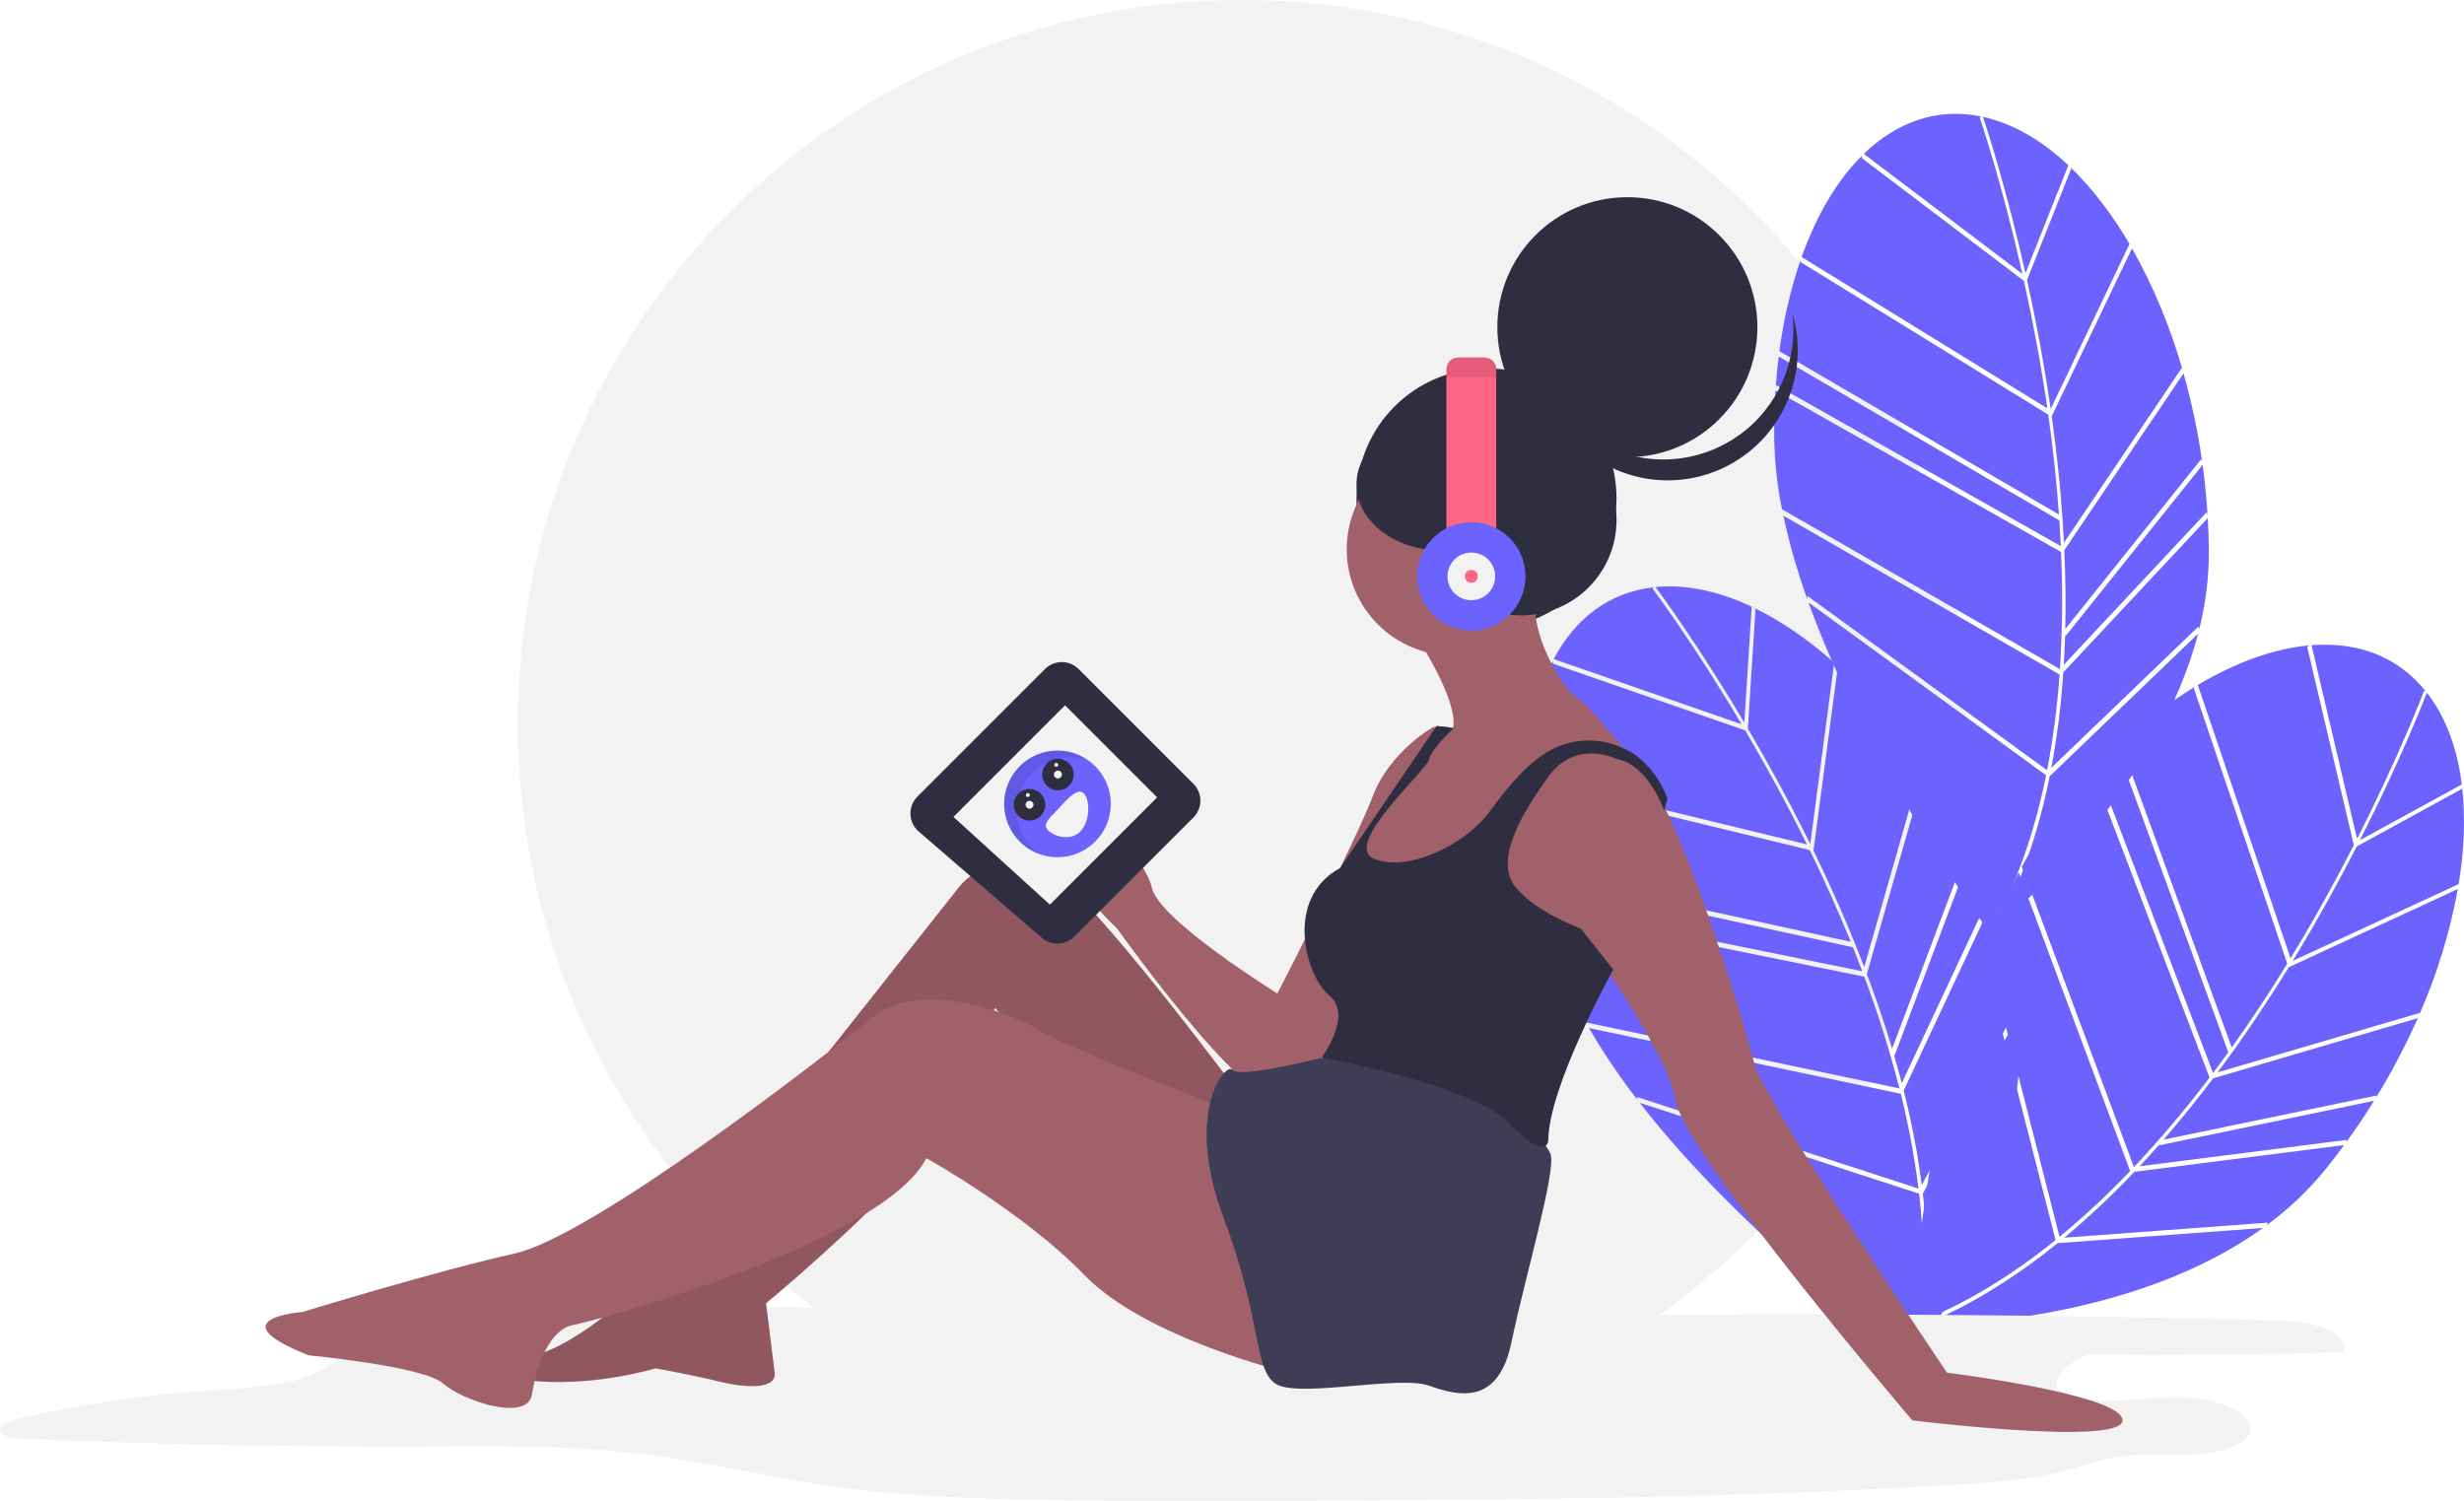
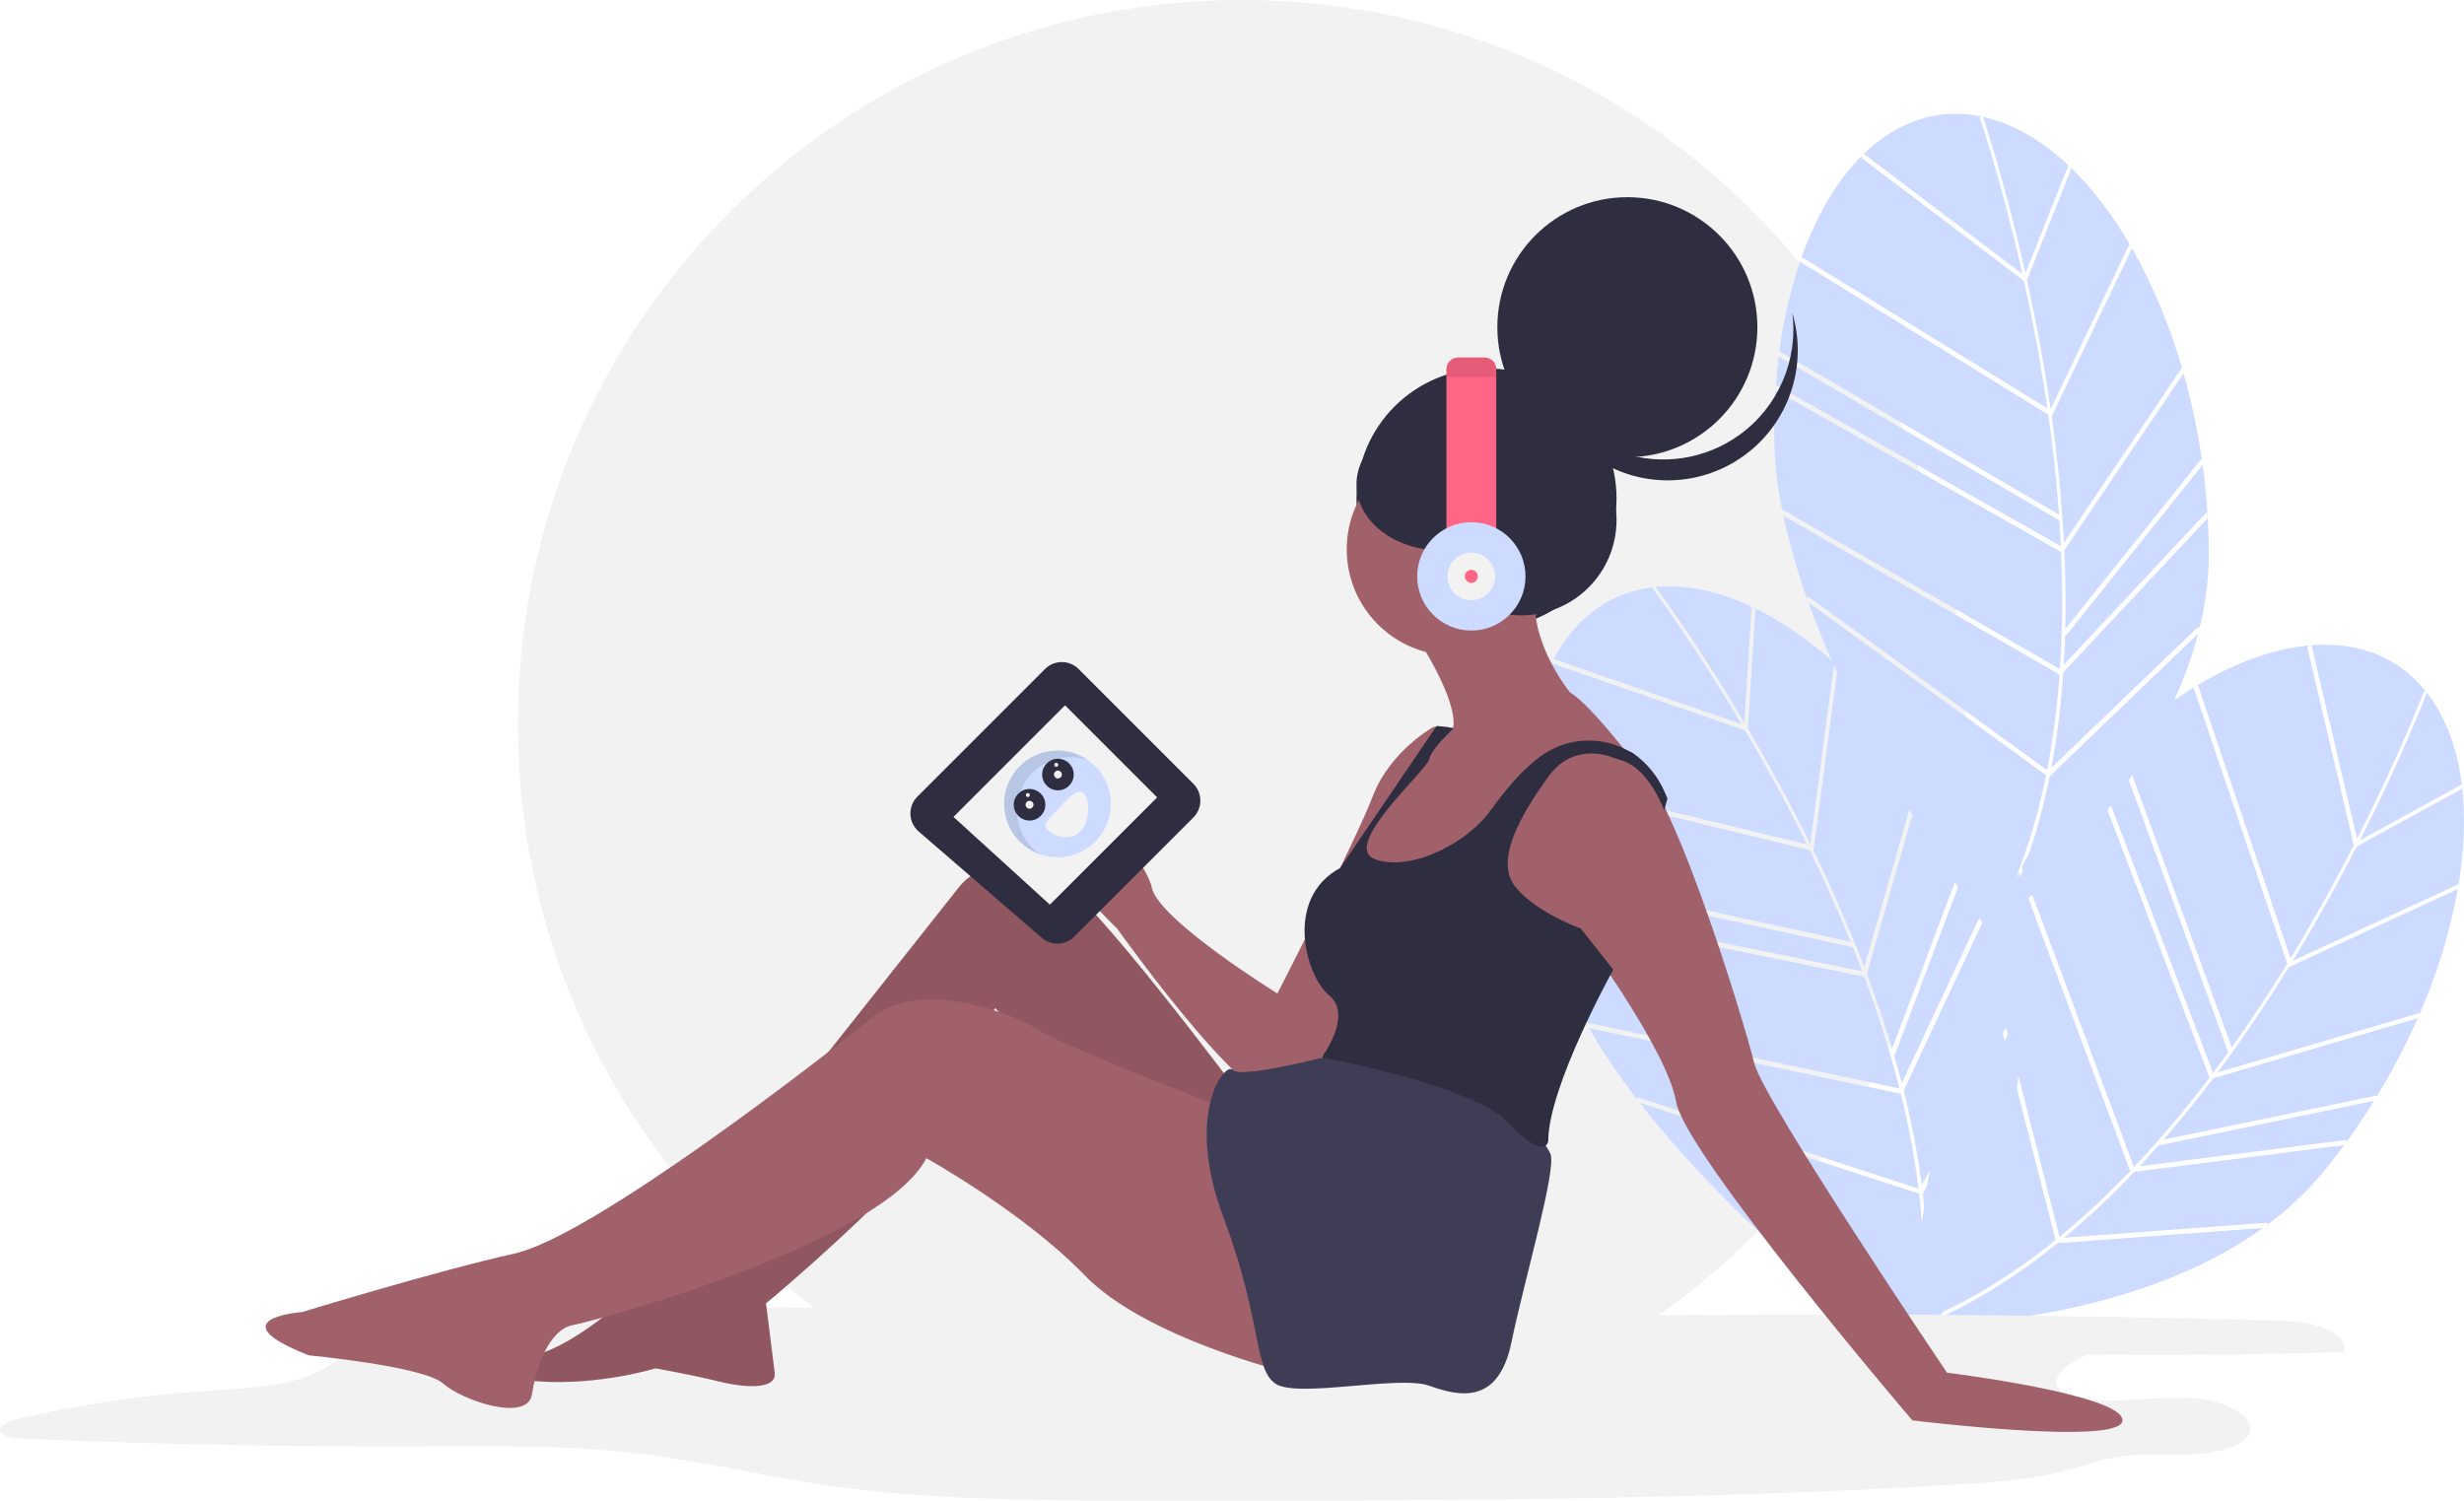
<svg xmlns="http://www.w3.org/2000/svg" id="ebf3a80a-68e4-4533-be35-e3aec350643c" data-name="Layer 1" width="1137.096" height="692.552" viewBox="0 0 1137.096 692.552">
  <circle cx="573" cy="334" r="334" fill="#f2f2f2" />
-   <path d="M987.306,181.52,966.881,232.953c3.952,17.89,7.818,38.066,10.92,59.549l36.366-76.104.596.918c-8.331-14.399-17.805-26.822-28.085-36.643Z" transform="translate(-31.45212 -103.7239)" fill="#6c63ff" />
-   <path d="M966.182,229.816l19.786-49.821c-11.601-10.908-24.213-18.503-37.371-21.855-.685-.174-1.366-.327-2.047-.477C948.137,162.384,957.27,190.158,966.182,229.816Z" transform="translate(-31.45212 -103.7239)" fill="#6c63ff" />
-   <path d="M1049.753,340.152l.459,1.141q-.731-11.648-2.298-23.047l-63.22,79.011-.23-.513q-.205,6.994-.615,13.798Z" transform="translate(-31.45212 -103.7239)" fill="#6c63ff" />
-   <path d="M1038.213,273.69l.532,1.048a258.753,258.753,0,0,0-23.41-56.414l-37.059,77.554q4.224,30.224,5.653,58.33Z" transform="translate(-31.45212 -103.7239)" fill="#6c63ff" />
-   <path d="M862.48,223.416a216.052,216.052,0,0,0-9.869,42.413l129.016,75.374c-1.154-16.236-2.901-31.77-4.927-46.125L862.341,224.636Z" transform="translate(-31.45212 -103.7239)" fill="#6c63ff" />
-   <path d="M850.907,282.67l.117-1.228,131.463,74.332q-.279-5.982-.672-11.86L852.322,268.262l.126-1.226Q851.463,274.666,850.907,282.67Z" transform="translate(-31.45212 -103.7239)" fill="#6c63ff" />
-   <path d="M1047.216,315.683l.494,1.1a309.002,309.002,0,0,0-8.595-40.756l-55.018,81.607q.847,18.747.426,36.402Z" transform="translate(-31.45212 -103.7239)" fill="#6c63ff" />
-   <path d="M977.336,461.997c-5.245,26.029-13.289,49.241-24.064,69.369,15.066-12.846,74.88-67.247,92.583-135.206Z" transform="translate(-31.45212 -103.7239)" fill="#6c63ff" />
-   <path d="M854.425,341.702a298.925,298.925,0,0,0,11.045,38.461l.205-1.33,110.48,80.358a371.631,371.631,0,0,0,5.753-44.166Z" transform="translate(-31.45212 -103.7239)" fill="#6c63ff" />
-   <path d="M964.757,230.161c-9.653-42.904-19.546-71.742-19.689-72.155l.619-.531c-20.213-4.154-38.809,2.443-54.116,17.259Z" transform="translate(-31.45212 -103.7239)" fill="#6c63ff" />
-   <path d="M983.616,414.05c-.095,1.406-.184,2.818-.293,4.212A369.22,369.22,0,0,1,978.1,458.098l67.869-65.214.423,1.129a146.38,146.38,0,0,0,4.421-36.679q-.081-7.287-.507-14.512Z" transform="translate(-31.45212 -103.7239)" fill="#6c63ff" />
-   <path d="M976.289,292.214c-3.082-21.238-6.91-41.174-10.818-58.855L890.605,176.66l.195-1.181c-11.43,11.351-20.978,27.335-27.939,46.867Z" transform="translate(-31.45212 -103.7239)" fill="#6c63ff" />
-   <path d="M975.7,461.505,866.028,381.735c27.181,75.315,80.19,147.67,83.584,152.263C962.174,511.948,970.494,487.22,975.7,461.505Z" transform="translate(-31.45212 -103.7239)" fill="#6c63ff" />
-   <path d="M982.024,412.491l.063-.067a501.541,501.541,0,0,0,.517-53.985l-131.786-74.515q-.705,10.848-.589,22.307a179.711,179.711,0,0,0,3.584,32.519Z" transform="translate(-31.45212 -103.7239)" fill="#6c63ff" />
-   <path d="M1167.585,467.774l-48.536,26.586c-8.367,16.299-18.257,34.304-29.571,52.83l76.549-35.42-.126,1.087c2.767-16.404,3.394-32.014,1.741-46.135Z" transform="translate(-31.45212 -103.7239)" fill="#6c63ff" />
-   <path d="M1120.512,491.498l47.016-25.752c-1.978-15.801-6.847-29.694-14.843-40.668-.416-.571-.844-1.123-1.273-1.673C1149.623,428.053,1138.942,455.27,1120.512,491.498Z" transform="translate(-31.45212 -103.7239)" fill="#6c63ff" />
-   <path d="M1114.503,629.781l-.374,1.171q6.866-9.438,12.93-19.217l-99.085,20.531.15-.542q-4.619,5.256-9.274,10.235Z" transform="translate(-31.45212 -103.7239)" fill="#6c63ff" />
-   <path d="M1148.006,571.232l-.259,1.147a258.753,258.753,0,0,0,17.952-58.381l-78.008,36.094q-16.024,25.972-32.85,48.531Z" transform="translate(-31.45212 -103.7239)" fill="#6c63ff" />
-   <path d="M1044.723,420.426a216.052,216.052,0,0,0-34.653,26.371l51.293,140.341c9.467-13.241,18.029-26.32,25.624-38.667l-43.149-127.193Z" transform="translate(-31.45212 -103.7239)" fill="#6c63ff" />
-   <path d="M998.017,458.681l.873-.871,53.841,141.098q3.6-4.785,7.047-9.563L1008.296,448.487l.878-.864Q1003.55,452.871,998.017,458.681Z" transform="translate(-31.45212 -103.7239)" fill="#6c63ff" />
-   <path d="M1128.156,609.317l-.321,1.162a309.003,309.003,0,0,0,19.375-36.872l-94.424,27.762q-11.305,14.979-22.89,28.308Z" transform="translate(-31.45212 -103.7239)" fill="#6c63ff" />
-   <path d="M981.014,677.436c-20.642,16.702-41.642,29.448-62.778,38.078,19.798-.285,100.563-4.033,157.543-45.084Z" transform="translate(-31.45212 -103.7239)" fill="#6c63ff" />
-   <path d="M963.076,506.391a298.924,298.924,0,0,0-16.024,36.666l1.006-.894L981.895,674.52a371.626,371.626,0,0,0,32.6-30.347Z" transform="translate(-31.45212 -103.7239)" fill="#6c63ff" />
-   <path d="M1119.194,490.855c19.93-39.201,30.704-67.721,30.857-68.131l.815-.014c-12.918-16.092-31.448-22.871-52.688-21.223Z" transform="translate(-31.45212 -103.7239)" fill="#6c63ff" />
-   <path d="M1016.432,644.513c-.97,1.022-1.939,2.053-2.912,3.057a369.223,369.223,0,0,1-29.431,27.35l93.867-6.939-.395,1.139a146.38,146.38,0,0,0,26.8-25.43q4.585-5.664,8.865-11.5Z" transform="translate(-31.45212 -103.7239)" fill="#6c63ff" />
-   <path d="M1088.497,546.003c11.172-18.323,20.94-36.119,29.207-52.23l-21.497-91.419.903-.785c-16.043,1.452-33.592,7.673-51.411,18.277Z" transform="translate(-31.45212 -103.7239)" fill="#6c63ff" />
-   <path d="M980.068,676.013,946.478,544.625c-27.103,75.343-32.425,164.88-32.74,170.583C937.476,706.237,959.657,692.499,980.068,676.013Z" transform="translate(-31.45212 -103.7239)" fill="#6c63ff" />
-   <path d="M1016.2,642.296l.092-.012a501.536,501.536,0,0,0,34.83-41.249L997.148,459.59q-7.462,7.905-14.681,16.805a179.711,179.711,0,0,0-17.981,27.332Z" transform="translate(-31.45212 -103.7239)" fill="#6c63ff" />
-   <path d="M841.586,384.755l-3.527,55.228c9.288,15.793,19.201,33.785,28.792,53.258l11.061-83.618.851.688c-12.374-11.118-25.224-20.005-38.036-26.168Z" transform="translate(-31.45212 -103.7239)" fill="#6c63ff" />
-   <path d="M836.425,437.215l3.417-53.497c-14.405-6.788-28.747-10.113-42.296-9.234-.705.046-1.4.111-2.094.179C798.421,378.662,815.691,402.254,836.425,437.215Z" transform="translate(-31.45212 -103.7239)" fill="#6c63ff" />
-   <path d="M950.008,516.316l.789.943q-4.296-10.852-9.309-21.208l-35.702,94.683-.378-.416q1.967,6.715,3.68,13.312Z" transform="translate(-31.45212 -103.7239)" fill="#6c63ff" />
-   <path d="M918.49,456.675l.83.832A258.753,258.753,0,0,0,879.619,411.092l-11.273,85.211q13.359,27.438,23.406,53.726Z" transform="translate(-31.45212 -103.7239)" fill="#6c63ff" />
-   <path d="M735.822,463.182a216.052,216.052,0,0,0,3.724,43.386l145.996,31.804c-6.116-15.084-12.579-29.318-18.943-42.343l-130.532-31.644Z" transform="translate(-31.45212 -103.7239)" fill="#6c63ff" />
-   <path d="M743.132,523.112l-.268-1.204,148.001,30.057q-2.114-5.603-4.305-11.072l-146.535-31.921-.259-1.205Q741.186,515.328,743.132,523.112Z" transform="translate(-31.45212 -103.7239)" fill="#6c63ff" />
-   <path d="M940.032,493.83l.81.893a309.003,309.003,0,0,0-20.772-36.104l-27.099,94.617q6.6,17.567,11.656,34.487Z" transform="translate(-31.45212 -103.7239)" fill="#6c63ff" />
-   <path d="M918.799,654.579c3.057,26.376,2.581,50.937-1.444,73.41,10.358-16.874,50.427-87.099,46.258-157.203Z" transform="translate(-31.45212 -103.7239)" fill="#6c63ff" />
-   <path d="M764.724,578.165a298.926,298.926,0,0,0,22.392,33.163L786.9,610l129.908,42.274a371.631,371.631,0,0,0-8.181-43.781Z" transform="translate(-31.45212 -103.7239)" fill="#6c63ff" />
-   <path d="M835.177,437.983c-22.442-37.819-40.764-62.187-41.028-62.536l.425-.696c-20.507,2.297-36.153,14.319-46.132,33.141Z" transform="translate(-31.45212 -103.7239)" fill="#6c63ff" />
-   <path d="M909.952,607.039c.344,1.367.696,2.737,1.023,4.096a369.221,369.221,0,0,1,7.345,39.5L962.709,567.636l.751.944a146.38,146.38,0,0,0-7.133-36.25q-2.329-6.905-4.967-13.644Z" transform="translate(-31.45212 -103.7239)" fill="#6c63ff" />
-   <path d="M865.324,493.434c-9.496-19.245-19.298-37.022-28.48-52.629L748.119,410.023l-.18-1.183c-7.362,14.328-11.502,32.48-12.084,53.208Z" transform="translate(-31.45212 -103.7239)" fill="#6c63ff" />
-   <path d="M917.091,654.616,788.133,612.652c49.13,63.226,121.907,115.652,126.555,118.971C919.819,706.77,920.089,680.681,917.091,654.616Z" transform="translate(-31.45212 -103.7239)" fill="#6c63ff" />
-   <path d="M907.955,606.048l.039-.084a501.537,501.537,0,0,0-16.195-51.501L743.434,524.332q2.683,10.534,6.335,21.396a179.711,179.711,0,0,0,13.46,29.819Z" transform="translate(-31.45212 -103.7239)" fill="#6c63ff" />
+   <path d="M987.306,181.52,966.881,232.953c3.952,17.89,7.818,38.066,10.92,59.549l36.366-76.104.596.918c-8.331-14.399-17.805-26.822-28.085-36.643Z" transform="translate(-31.45212 -103.7239)" fill="#ccdbff" />
+   <path d="M966.182,229.816l19.786-49.821c-11.601-10.908-24.213-18.503-37.371-21.855-.685-.174-1.366-.327-2.047-.477C948.137,162.384,957.27,190.158,966.182,229.816Z" transform="translate(-31.45212 -103.7239)" fill="#ccdbff" />
+   <path d="M1049.753,340.152l.459,1.141q-.731-11.648-2.298-23.047l-63.22,79.011-.23-.513q-.205,6.994-.615,13.798Z" transform="translate(-31.45212 -103.7239)" fill="#ccdbff" />
+   <path d="M1038.213,273.69l.532,1.048a258.753,258.753,0,0,0-23.41-56.414l-37.059,77.554q4.224,30.224,5.653,58.33Z" transform="translate(-31.45212 -103.7239)" fill="#ccdbff" />
+   <path d="M862.48,223.416a216.052,216.052,0,0,0-9.869,42.413l129.016,75.374c-1.154-16.236-2.901-31.77-4.927-46.125L862.341,224.636Z" transform="translate(-31.45212 -103.7239)" fill="#ccdbff" />
+   <path d="M850.907,282.67l.117-1.228,131.463,74.332q-.279-5.982-.672-11.86L852.322,268.262l.126-1.226Q851.463,274.666,850.907,282.67Z" transform="translate(-31.45212 -103.7239)" fill="#ccdbff" />
+   <path d="M1047.216,315.683l.494,1.1a309.002,309.002,0,0,0-8.595-40.756l-55.018,81.607q.847,18.747.426,36.402Z" transform="translate(-31.45212 -103.7239)" fill="#ccdbff" />
+   <path d="M977.336,461.997c-5.245,26.029-13.289,49.241-24.064,69.369,15.066-12.846,74.88-67.247,92.583-135.206Z" transform="translate(-31.45212 -103.7239)" fill="#ccdbff" />
+   <path d="M854.425,341.702a298.925,298.925,0,0,0,11.045,38.461l.205-1.33,110.48,80.358a371.631,371.631,0,0,0,5.753-44.166Z" transform="translate(-31.45212 -103.7239)" fill="#ccdbff" />
+   <path d="M964.757,230.161c-9.653-42.904-19.546-71.742-19.689-72.155l.619-.531c-20.213-4.154-38.809,2.443-54.116,17.259Z" transform="translate(-31.45212 -103.7239)" fill="#ccdbff" />
+   <path d="M983.616,414.05c-.095,1.406-.184,2.818-.293,4.212A369.22,369.22,0,0,1,978.1,458.098l67.869-65.214.423,1.129a146.38,146.38,0,0,0,4.421-36.679q-.081-7.287-.507-14.512Z" transform="translate(-31.45212 -103.7239)" fill="#ccdbff" />
+   <path d="M976.289,292.214c-3.082-21.238-6.91-41.174-10.818-58.855L890.605,176.66l.195-1.181c-11.43,11.351-20.978,27.335-27.939,46.867Z" transform="translate(-31.45212 -103.7239)" fill="#ccdbff" />
+   <path d="M975.7,461.505,866.028,381.735c27.181,75.315,80.19,147.67,83.584,152.263C962.174,511.948,970.494,487.22,975.7,461.505Z" transform="translate(-31.45212 -103.7239)" fill="#ccdbff" />
+   <path d="M982.024,412.491l.063-.067a501.541,501.541,0,0,0,.517-53.985l-131.786-74.515q-.705,10.848-.589,22.307a179.711,179.711,0,0,0,3.584,32.519Z" transform="translate(-31.45212 -103.7239)" fill="#ccdbff" />
+   <path d="M1167.585,467.774l-48.536,26.586c-8.367,16.299-18.257,34.304-29.571,52.83l76.549-35.42-.126,1.087c2.767-16.404,3.394-32.014,1.741-46.135Z" transform="translate(-31.45212 -103.7239)" fill="#ccdbff" />
+   <path d="M1120.512,491.498l47.016-25.752c-1.978-15.801-6.847-29.694-14.843-40.668-.416-.571-.844-1.123-1.273-1.673C1149.623,428.053,1138.942,455.27,1120.512,491.498Z" transform="translate(-31.45212 -103.7239)" fill="#ccdbff" />
+   <path d="M1114.503,629.781l-.374,1.171q6.866-9.438,12.93-19.217l-99.085,20.531.15-.542q-4.619,5.256-9.274,10.235Z" transform="translate(-31.45212 -103.7239)" fill="#ccdbff" />
+   <path d="M1148.006,571.232l-.259,1.147a258.753,258.753,0,0,0,17.952-58.381l-78.008,36.094q-16.024,25.972-32.85,48.531Z" transform="translate(-31.45212 -103.7239)" fill="#ccdbff" />
+   <path d="M1044.723,420.426a216.052,216.052,0,0,0-34.653,26.371l51.293,140.341c9.467-13.241,18.029-26.32,25.624-38.667l-43.149-127.193Z" transform="translate(-31.45212 -103.7239)" fill="#ccdbff" />
+   <path d="M998.017,458.681l.873-.871,53.841,141.098q3.6-4.785,7.047-9.563L1008.296,448.487l.878-.864Q1003.55,452.871,998.017,458.681Z" transform="translate(-31.45212 -103.7239)" fill="#ccdbff" />
+   <path d="M1128.156,609.317l-.321,1.162a309.003,309.003,0,0,0,19.375-36.872l-94.424,27.762q-11.305,14.979-22.89,28.308Z" transform="translate(-31.45212 -103.7239)" fill="#ccdbff" />
+   <path d="M981.014,677.436c-20.642,16.702-41.642,29.448-62.778,38.078,19.798-.285,100.563-4.033,157.543-45.084Z" transform="translate(-31.45212 -103.7239)" fill="#ccdbff" />
+   <path d="M963.076,506.391a298.924,298.924,0,0,0-16.024,36.666l1.006-.894L981.895,674.52a371.626,371.626,0,0,0,32.6-30.347Z" transform="translate(-31.45212 -103.7239)" fill="#ccdbff" />
+   <path d="M1119.194,490.855c19.93-39.201,30.704-67.721,30.857-68.131l.815-.014c-12.918-16.092-31.448-22.871-52.688-21.223Z" transform="translate(-31.45212 -103.7239)" fill="#ccdbff" />
+   <path d="M1016.432,644.513c-.97,1.022-1.939,2.053-2.912,3.057a369.223,369.223,0,0,1-29.431,27.35l93.867-6.939-.395,1.139a146.38,146.38,0,0,0,26.8-25.43q4.585-5.664,8.865-11.5Z" transform="translate(-31.45212 -103.7239)" fill="#ccdbff" />
+   <path d="M1088.497,546.003c11.172-18.323,20.94-36.119,29.207-52.23l-21.497-91.419.903-.785c-16.043,1.452-33.592,7.673-51.411,18.277Z" transform="translate(-31.45212 -103.7239)" fill="#ccdbff" />
+   <path d="M980.068,676.013,946.478,544.625c-27.103,75.343-32.425,164.88-32.74,170.583C937.476,706.237,959.657,692.499,980.068,676.013Z" transform="translate(-31.45212 -103.7239)" fill="#ccdbff" />
+   <path d="M1016.2,642.296l.092-.012a501.536,501.536,0,0,0,34.83-41.249L997.148,459.59q-7.462,7.905-14.681,16.805a179.711,179.711,0,0,0-17.981,27.332Z" transform="translate(-31.45212 -103.7239)" fill="#ccdbff" />
+   <path d="M841.586,384.755l-3.527,55.228c9.288,15.793,19.201,33.785,28.792,53.258l11.061-83.618.851.688c-12.374-11.118-25.224-20.005-38.036-26.168Z" transform="translate(-31.45212 -103.7239)" fill="#ccdbff" />
+   <path d="M836.425,437.215l3.417-53.497c-14.405-6.788-28.747-10.113-42.296-9.234-.705.046-1.4.111-2.094.179C798.421,378.662,815.691,402.254,836.425,437.215Z" transform="translate(-31.45212 -103.7239)" fill="#ccdbff" />
+   <path d="M950.008,516.316l.789.943q-4.296-10.852-9.309-21.208l-35.702,94.683-.378-.416q1.967,6.715,3.68,13.312Z" transform="translate(-31.45212 -103.7239)" fill="#ccdbff" />
+   <path d="M918.49,456.675l.83.832A258.753,258.753,0,0,0,879.619,411.092l-11.273,85.211q13.359,27.438,23.406,53.726Z" transform="translate(-31.45212 -103.7239)" fill="#ccdbff" />
+   <path d="M735.822,463.182a216.052,216.052,0,0,0,3.724,43.386l145.996,31.804c-6.116-15.084-12.579-29.318-18.943-42.343l-130.532-31.644Z" transform="translate(-31.45212 -103.7239)" fill="#ccdbff" />
+   <path d="M743.132,523.112l-.268-1.204,148.001,30.057q-2.114-5.603-4.305-11.072l-146.535-31.921-.259-1.205Q741.186,515.328,743.132,523.112Z" transform="translate(-31.45212 -103.7239)" fill="#ccdbff" />
+   <path d="M940.032,493.83l.81.893a309.003,309.003,0,0,0-20.772-36.104l-27.099,94.617q6.6,17.567,11.656,34.487Z" transform="translate(-31.45212 -103.7239)" fill="#ccdbff" />
+   <path d="M918.799,654.579c3.057,26.376,2.581,50.937-1.444,73.41,10.358-16.874,50.427-87.099,46.258-157.203Z" transform="translate(-31.45212 -103.7239)" fill="#ccdbff" />
+   <path d="M764.724,578.165a298.926,298.926,0,0,0,22.392,33.163L786.9,610l129.908,42.274a371.631,371.631,0,0,0-8.181-43.781Z" transform="translate(-31.45212 -103.7239)" fill="#ccdbff" />
+   <path d="M835.177,437.983c-22.442-37.819-40.764-62.187-41.028-62.536l.425-.696c-20.507,2.297-36.153,14.319-46.132,33.141Z" transform="translate(-31.45212 -103.7239)" fill="#ccdbff" />
+   <path d="M909.952,607.039c.344,1.367.696,2.737,1.023,4.096a369.221,369.221,0,0,1,7.345,39.5L962.709,567.636l.751.944a146.38,146.38,0,0,0-7.133-36.25q-2.329-6.905-4.967-13.644Z" transform="translate(-31.45212 -103.7239)" fill="#ccdbff" />
+   <path d="M865.324,493.434c-9.496-19.245-19.298-37.022-28.48-52.629L748.119,410.023l-.18-1.183c-7.362,14.328-11.502,32.48-12.084,53.208Z" transform="translate(-31.45212 -103.7239)" fill="#ccdbff" />
+   <path d="M917.091,654.616,788.133,612.652c49.13,63.226,121.907,115.652,126.555,118.971C919.819,706.77,920.089,680.681,917.091,654.616Z" transform="translate(-31.45212 -103.7239)" fill="#ccdbff" />
+   <path d="M907.955,606.048l.039-.084a501.537,501.537,0,0,0-16.195-51.501L743.434,524.332q2.683,10.534,6.335,21.396a179.711,179.711,0,0,0,13.46,29.819Z" transform="translate(-31.45212 -103.7239)" fill="#ccdbff" />
  <path d="M773.269,710.909q151.461-1.787,302.912,2.049c8.686.22,17.699.503,25.369,2.803s13.573,7.235,11.475,11.975q-59.121,1.749-118.365,1.081c-8.601,4.213-18.044,10.559-12.758,16.24,3.658,3.932,12.687,5.102,20.583,5.111,14.301.017,28.659-2.331,42.749-.953s28.148,8.788,24.021,16.481c-3.134,5.842-15.025,8.734-25.846,9.25s-21.901-.557-32.478.826c-10.052,1.315-18.76,4.731-28.167,7.115-14.839,3.762-31.289,4.924-47.473,5.913-124.272,7.592-249.574,7.532-374.578,7.463-50.607-.028-101.901-.104-150.77-7.492-27.856-4.211-54.55-10.751-82.758-14.144-33.694-4.053-68.517-3.503-102.973-3.382q-90.735.32-181.316-3.497c-4.494-.189-10.01-.831-11.223-3.27-1.415-2.846,4.329-5.067,9.184-6.202a533.256,533.256,0,0,1,83.659-12.479c14.268-1.003,28.971-1.514,42.093-4.817s24.587-10.229,24.464-18.308c-.038-2.464-1.077-5.101.979-7.278,2.731-2.89,9.451-3.554,15.248-3.869,64.269-3.493,128.889-4.952,193.45-4.366,22.71.206,45.514.663,68.063-.867,18.476-1.253,36.573-3.827,54.782-5.987,24.442-2.9,130.811-17.923,146.327-5.733,11.616,9.125-12.366,11.094,18.788,14.817C715.834,712.633,745.756,711.234,773.269,710.909Z" transform="translate(-31.45212 -103.7239)" fill="#f2f2f2" />
  <circle cx="686" cy="230" r="60" fill="#2f2e41" />
  <circle cx="751" cy="151" r="60" fill="#2f2e41" />
  <path d="M834.205,304.408a60.003,60.003,0,0,1-92.656-31.505,60.003,60.003,0,1,0,117.044-24.606A59.981,59.981,0,0,1,834.205,304.408Z" transform="translate(-31.45212 -103.7239)" fill="#2f2e41" />
  <circle cx="670.5" cy="253.5" r="49" fill="#a0616a" />
  <path d="M684.952,397.224s20,30,17,43c0,0-13,6-13,8s-12,21-12,21l-14,19-6,25h29l32-25,31-34s21-10,32-2l6,5s-21-28-31-34c0,0-18-22-16-44Z" transform="translate(-31.45212 -103.7239)" fill="#a0616a" />
  <path d="M692.952,439.224s-20,11-28,32-44,91-44,91-3,45-1,47,25-20,29-26,20-78,20-78l26-42,5-24Z" transform="translate(-31.45212 -103.7239)" fill="#a0616a" />
  <path d="M629.952,565.224l-9-3s-55-34-58-49-47-65-48-38,32,57,32,57,72,101,76,72Z" transform="translate(-31.45212 -103.7239)" fill="#a0616a" />
  <path d="M720.952,496.224s1,28,40,38c0,0,40,54,44,78s109,147,109,147,97,12,97,0-81-22-81-22-85-126-89-143-42-143-60-142c0,0-17-8-27-2S720.952,496.224,720.952,496.224Z" transform="translate(-31.45212 -103.7239)" fill="#a0616a" />
  <path d="M603.952,609.224s-70-94-85-100-34-10-45,4-141,178-141,178-46,47-69,38c0,0-12,10,16,12s54-6,54-6,17,3,29,6,27,4,26-4l-4-32s103-85,106-121c0,0-2-17,0-15s44,47,63,57,66,24,66,24Z" transform="translate(-31.45212 -103.7239)" fill="#a0616a" />
  <path d="M603.952,609.224s-70-94-85-100-34-10-45,4-141,178-141,178-46,47-69,38c0,0-12,10,16,12s54-6,54-6,17,3,29,6,27,4,26-4l-4-32s103-85,106-121c0,0-2-17,0-15s44,47,63,57,66,24,66,24Z" transform="translate(-31.45212 -103.7239)" opacity="0.1" />
  <path d="M614.952,622.224s-92-35-104-43-55-24-77-6-129,101-165,109-98,27-98,27-40,3,3,20c0,0,53,5,62,13s39,18,41,5,8-30,19-32,143-38,163-77c0,0,45,25,73,54s94,45,94,45Z" transform="translate(-31.45212 -103.7239)" fill="#a0616a" />
  <path d="M647.952,590.224s-43.835,11.652-47.418,7.326-22.582,19.674-4.582,67.674,14,70,24,77,57-4,71,1,32,9,38-20,21-80,18-87-19-23-19-23l-33-17Z" transform="translate(-31.45212 -103.7239)" fill="#3f3d56" />
  <path d="M799.452,477.724s-6.962-19.501-19.885-23.157a33.204,33.204,0,0,1-3.226-1.058c-4.855-1.927-19.663-6.135-30.388,8.715-13,18-25,39-15,51s30,19,30,19l15,19s-30,54-30,79c0,0-1,10-18-8s-86.569-30.445-86.569-30.445,14.569-19.555,3.569-28.555-21.071-44.848,4.965-58.924L694.452,438.724l8,1s-10.5,9.5-11.5,14.5-41,40-25,46,42-7,53-22c6.05-8.25,14.52-19.525,25.244-26.671a37.389,37.389,0,0,1,37.399-2.008l3.358,1.679h0a42.838,42.838,0,0,1,14.808,18.22l1.192,2.78Z" transform="translate(-31.45212 -103.7239)" fill="#2f2e41" />
  <circle cx="702" cy="240" r="44" fill="#2f2e41" />
  <ellipse cx="665" cy="223.5" rx="39" ry="30.5" fill="#2f2e41" />
  <ellipse cx="679.5" cy="271.5" rx="6.5" ry="11.5" fill="#a0616a" />
  <path d="M721.952,274.084v79.64h-23v-79.64a5.36,5.36,0,0,1,5.36-5.36h12.28A5.36,5.36,0,0,1,721.952,274.084Z" transform="translate(-31.45212 -103.7239)" fill="#ff6584" />
-   <circle cx="679" cy="266" r="25" fill="#6c63ff" />
+   <circle cx="679" cy="266" r="25" fill="#ccdbff" />
  <circle cx="679" cy="266" r="11" fill="#f2f2f2" />
  <circle cx="679" cy="266" r="3" fill="#ff6584" />
  <path d="M721.952,274.084v3.64h-23v-3.64a5.36,5.36,0,0,1,5.36-5.36h12.28A5.36,5.36,0,0,1,721.952,274.084Z" transform="translate(-31.45212 -103.7239)" opacity="0.1" />
  <path d="M454.806,471.37l58.88-58.88a10.983,10.983,0,0,1,15.532,0l52.968,52.968a10.983,10.983,0,0,1,0,15.532L527.172,536.004a10.983,10.983,0,0,1-14.946.545l-56.834-49.101A10.983,10.983,0,0,1,454.806,471.37Z" transform="translate(-31.45212 -103.7239)" fill="#2f2e41" />
  <polygon points="440 377 491.5 325.5 534 368 484.5 417.5 440 377" fill="#f2f2f2" />
-   <circle cx="488" cy="371" r="24.611" fill="#6c63ff" />
+   <circle cx="488" cy="371" r="24.611" fill="#ccdbff" />
  <path d="M508.498,495.7a24.611,24.611,0,0,1,25.071-41.134,24.61,24.61,0,1,0-22.335,43.356A24.781,24.781,0,0,1,508.498,495.7Z" transform="translate(-31.45212 -103.7239)" opacity="0.1" />
  <path d="M531.552,469.833c2.935,2.758,3.09,12.685-1.391,17.454s-11.902,2.575-14.837-.183-.273-5.034,4.209-9.804S528.617,467.076,531.552,469.833Z" transform="translate(-31.45212 -103.7239)" fill="#f2f2f2" />
  <circle cx="475.115" cy="371.401" r="7.292" fill="#2f2e41" />
  <circle cx="488.223" cy="357.451" r="7.292" fill="#2f2e41" />
  <circle cx="475.115" cy="371.401" r="1.823" fill="#f2f2f2" />
  <circle cx="474.331" cy="366.912" r="0.912" fill="#f2f2f2" />
  <circle cx="487.438" cy="352.962" r="0.912" fill="#f2f2f2" />
  <circle cx="488.223" cy="357.451" r="1.823" fill="#f2f2f2" />
</svg>
